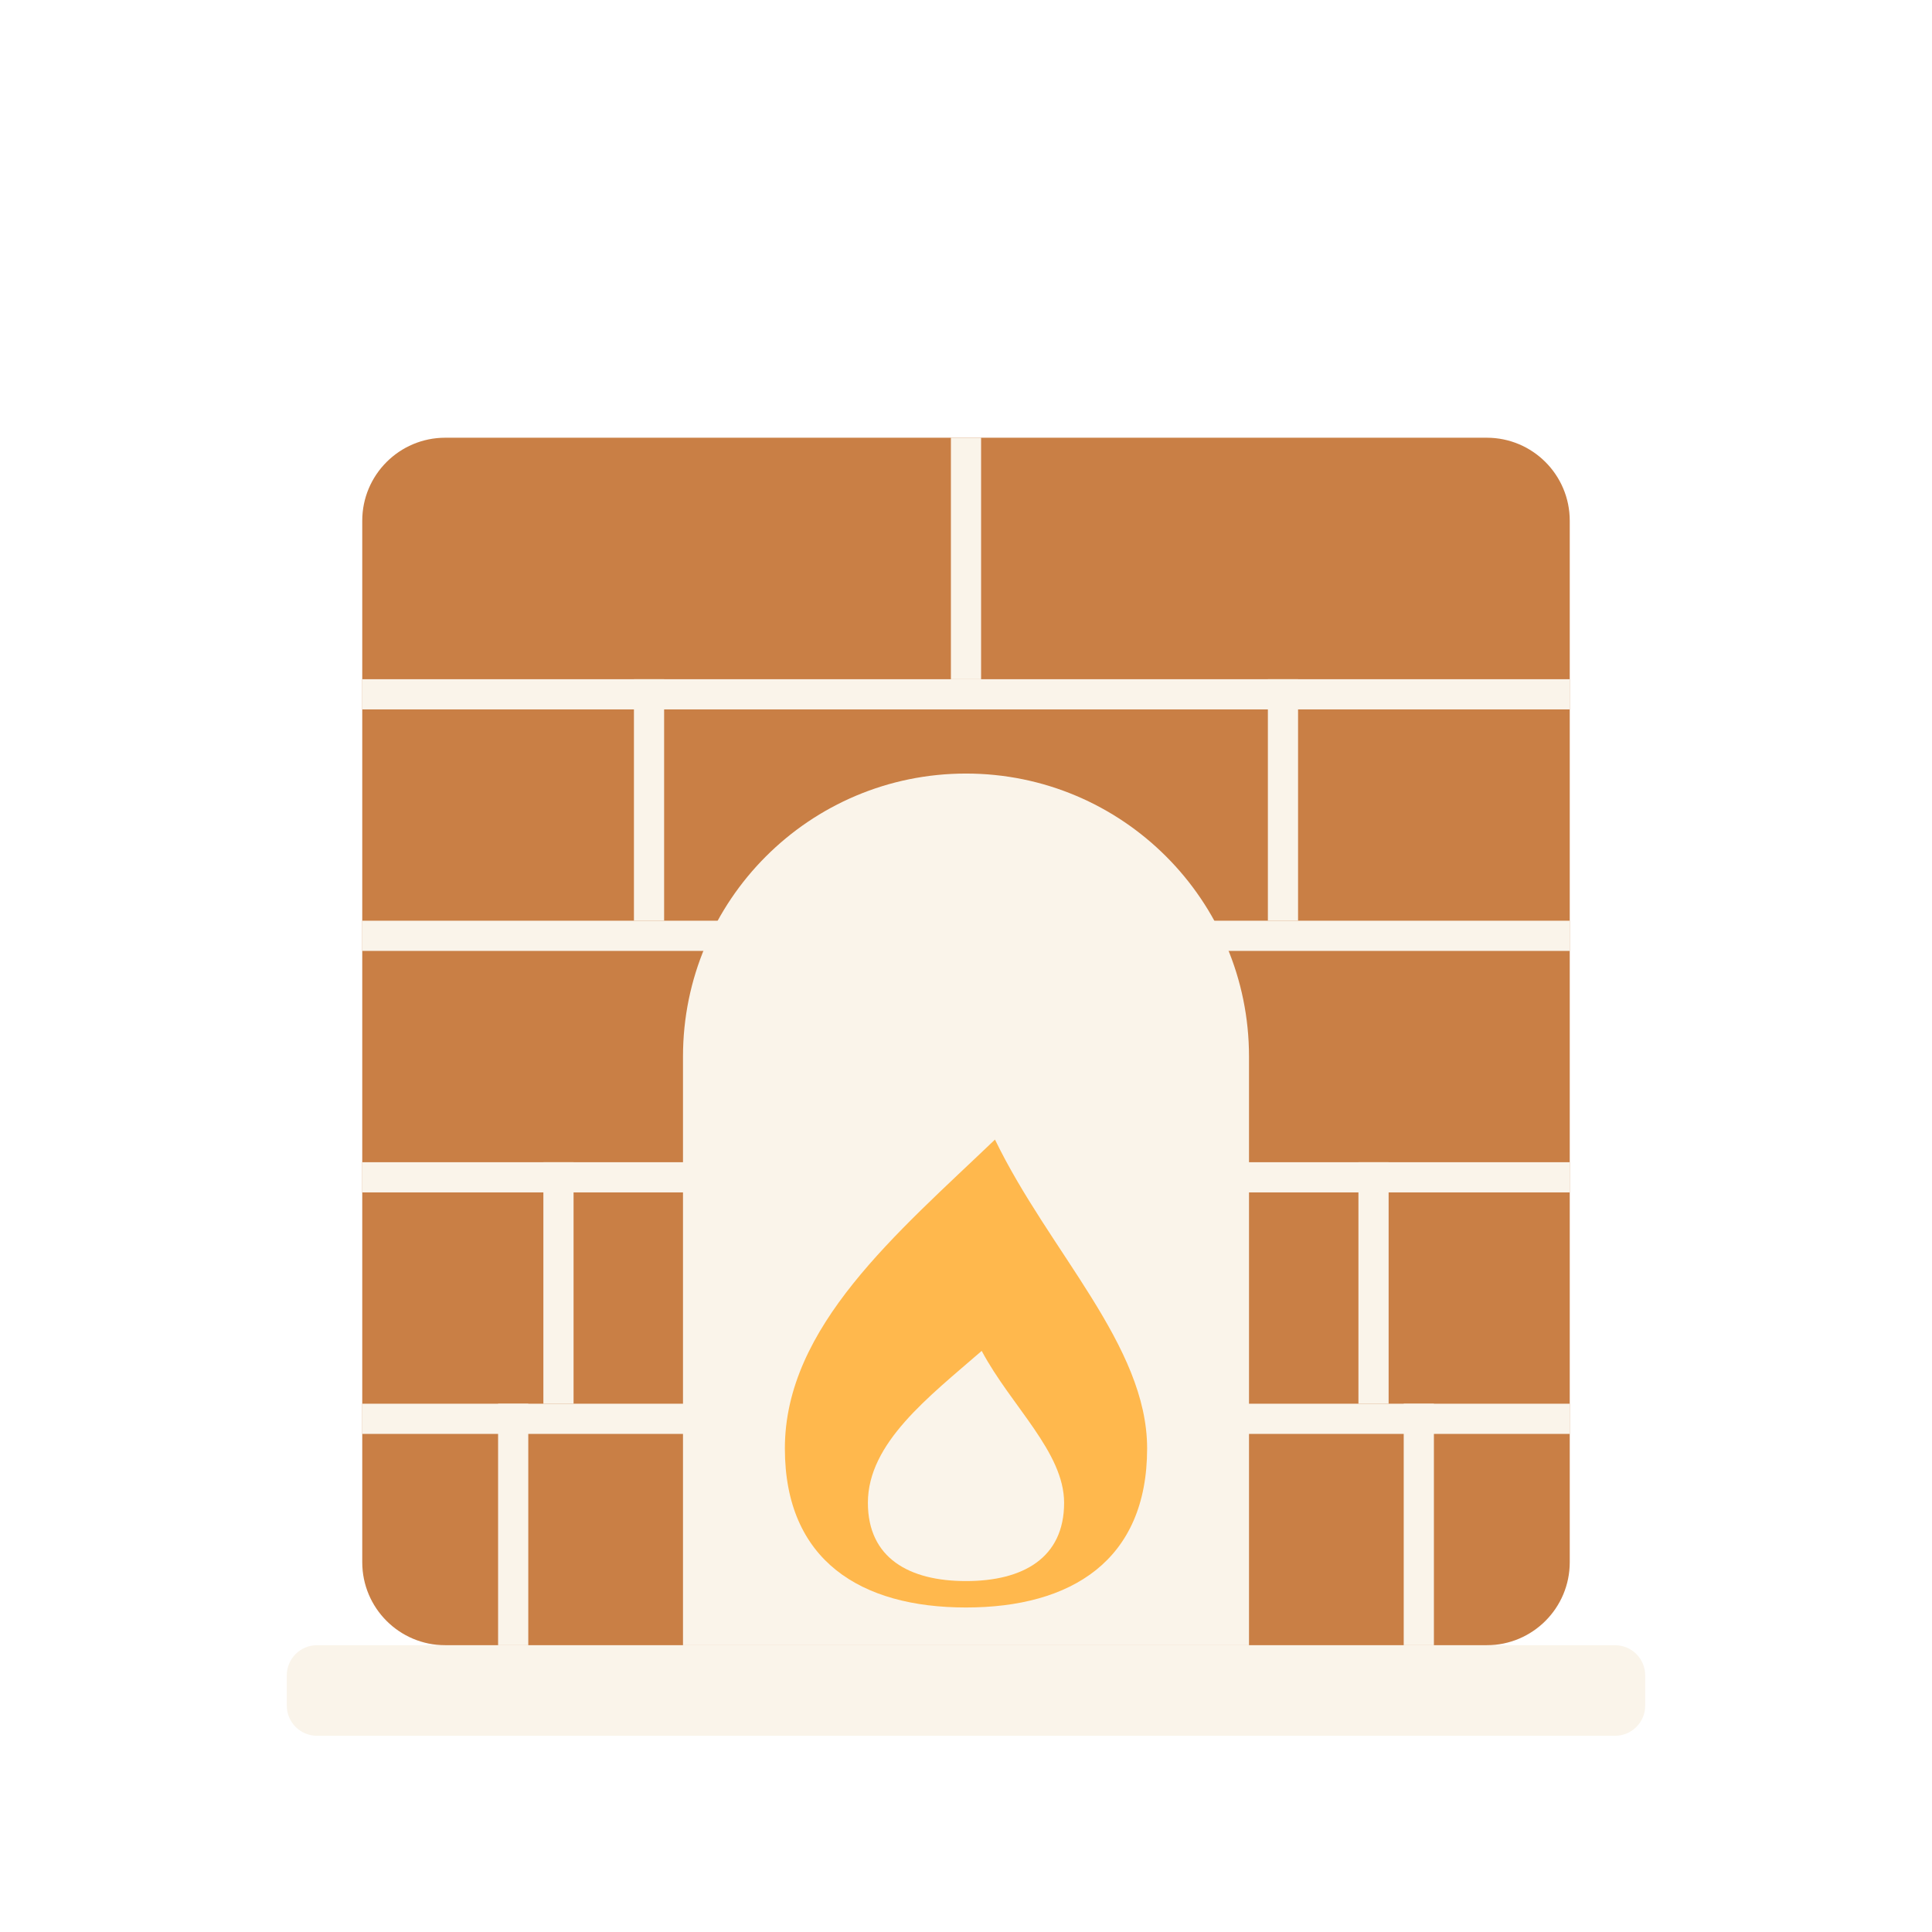
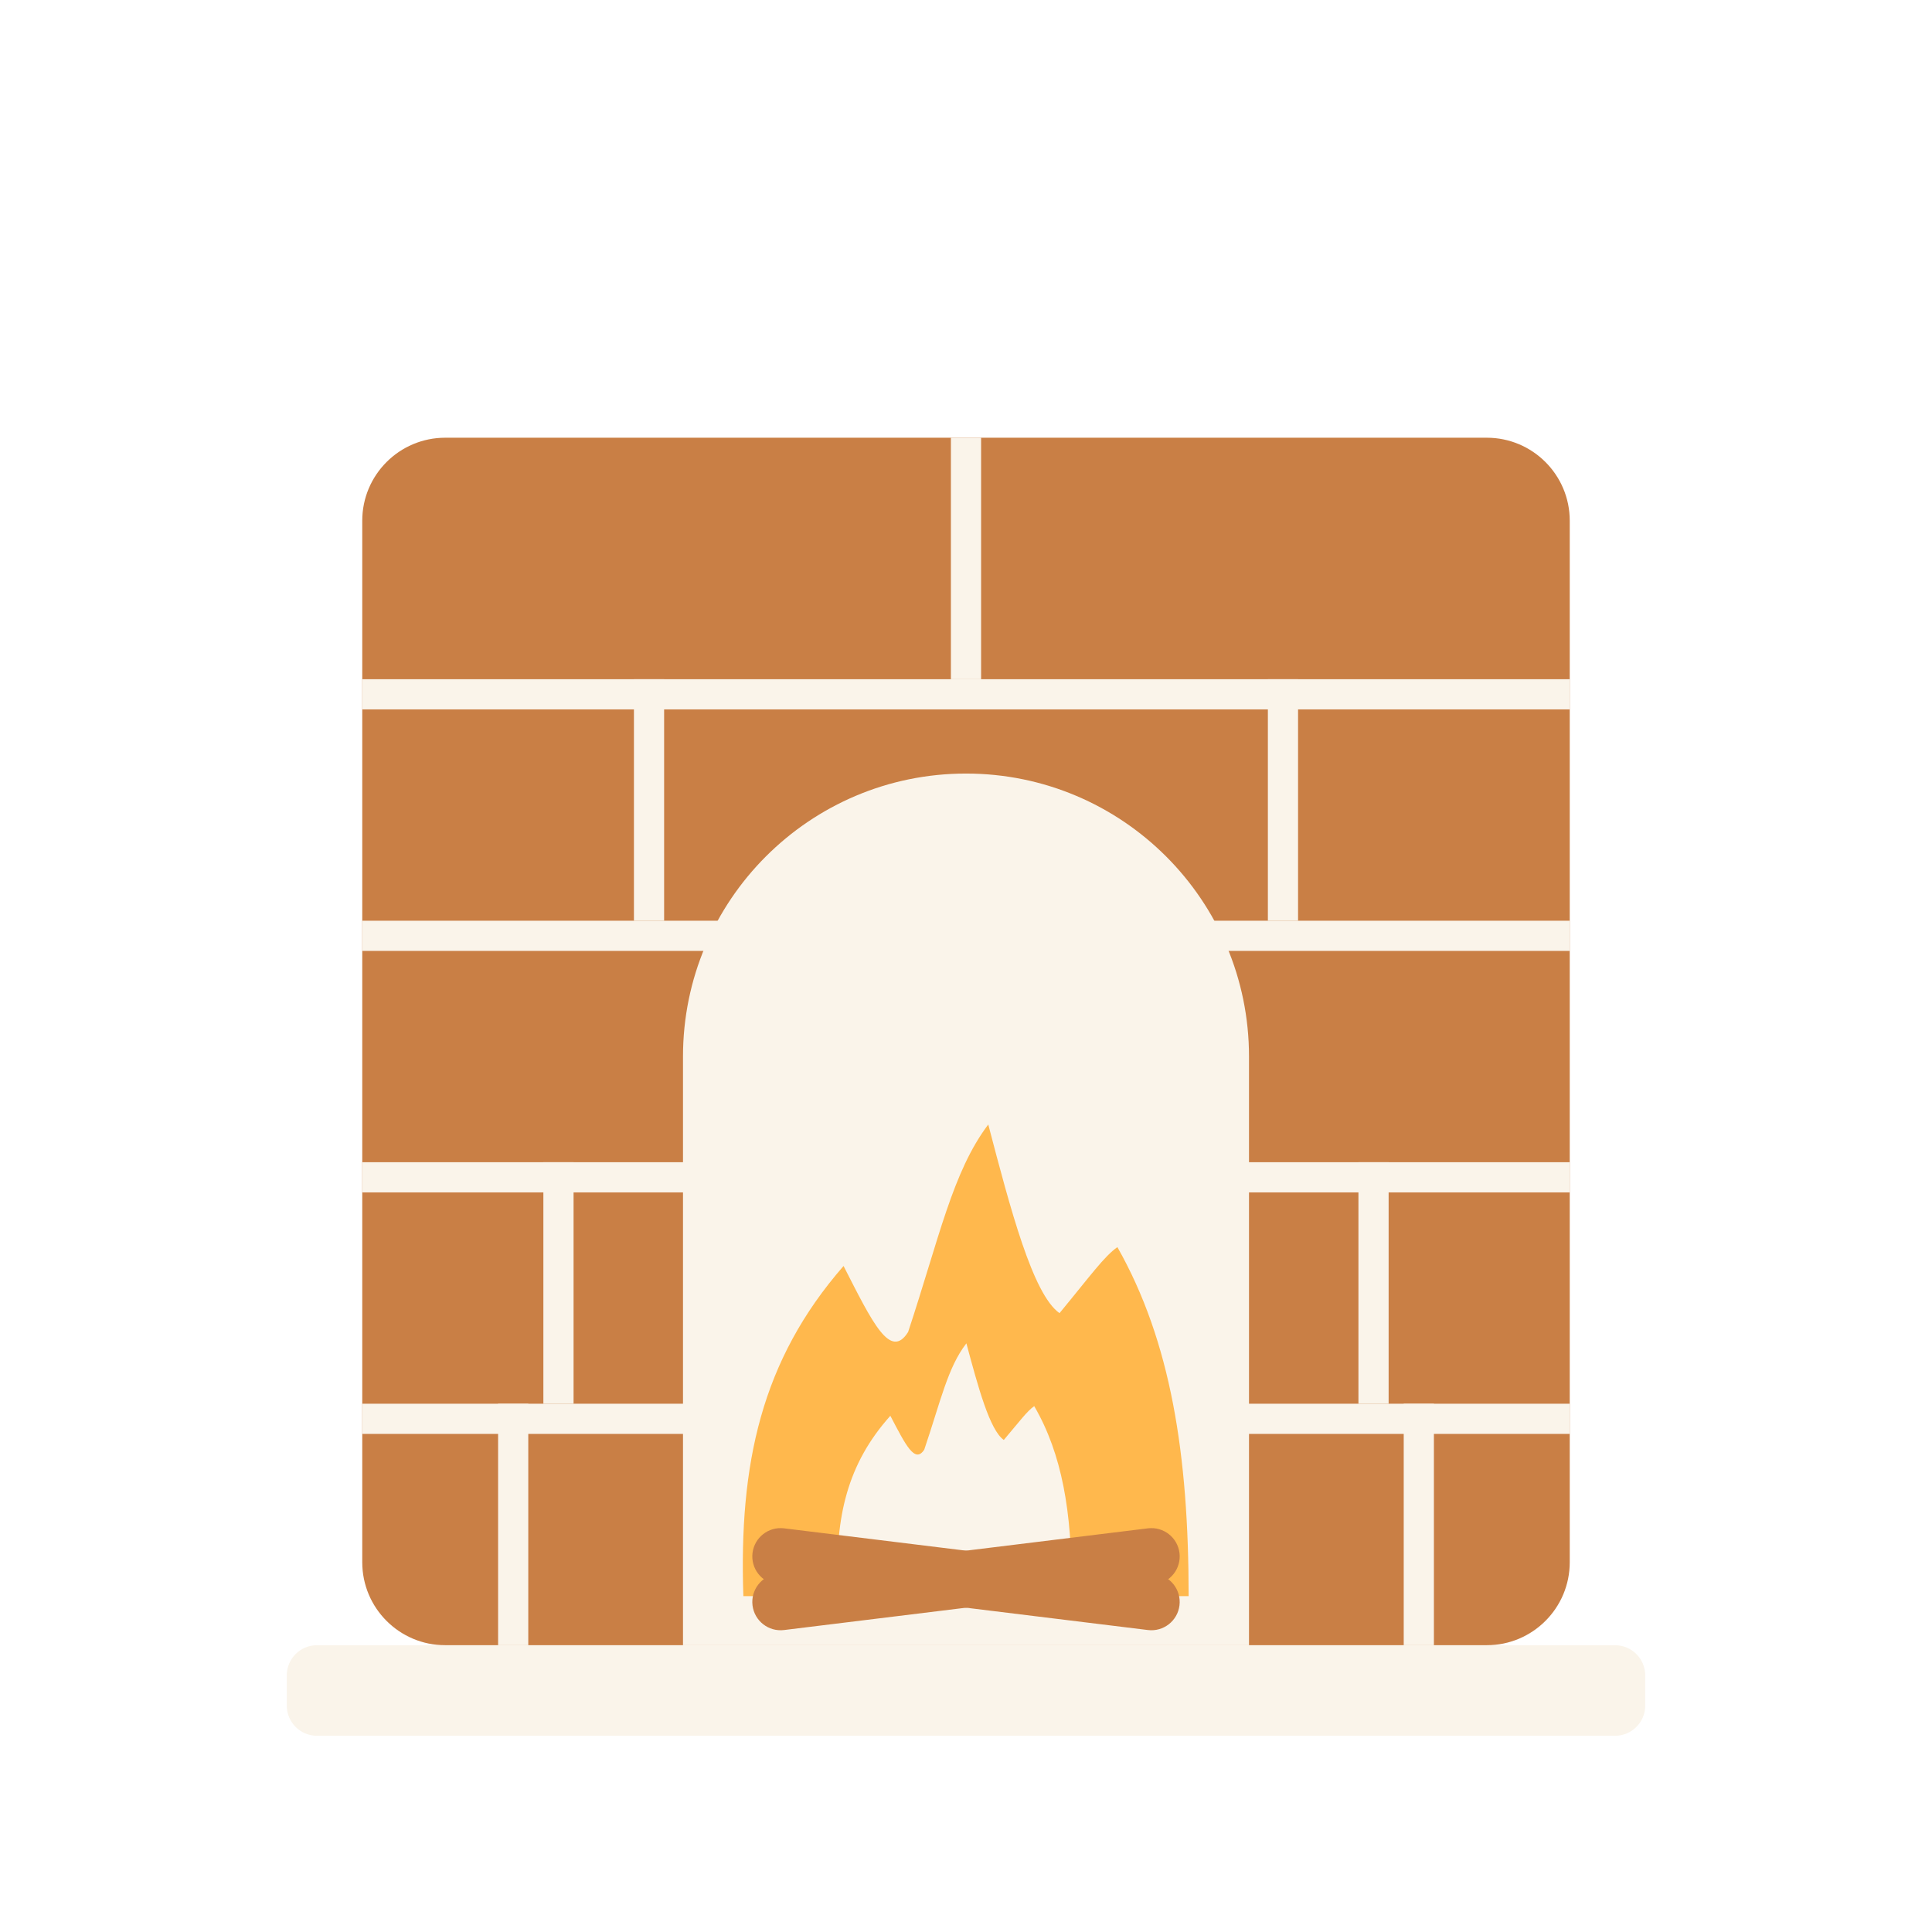
<svg xmlns="http://www.w3.org/2000/svg" viewBox="0 0 1024 1024" width="1024" height="1024">
  <rect x="192" y="232" width="640" height="640" rx="44" fill="#C97F45" />
  <rect x="192" y="360" width="640" height="16" fill="#FAF4EA" />
  <rect x="192" y="488" width="640" height="16" fill="#FAF4EA" />
  <rect x="192" y="616" width="640" height="16" fill="#FAF4EA" />
  <rect x="192" y="744" width="640" height="16" fill="#FAF4EA" />
  <rect x="504" y="232" width="16" height="128" fill="#FAF4EA" />
  <rect x="336" y="360" width="16" height="128" fill="#FAF4EA" />
  <rect x="672" y="360" width="16" height="128" fill="#FAF4EA" />
  <rect x="504" y="488" width="16" height="128" fill="#FAF4EA" />
  <rect x="288" y="616" width="16" height="128" fill="#FAF4EA" />
  <rect x="720" y="616" width="16" height="128" fill="#FAF4EA" />
  <rect x="264" y="744" width="16" height="128" fill="#FAF4EA" />
  <rect x="744" y="744" width="16" height="128" fill="#FAF4EA" />
  <path d="M362 872 L362 560 A150 150 0 0 1 662 560 L662 872 Z" fill="#FAF4EA" />
-   <path d="M527.36 604 C556.16 663.52 608 713.12 608 767.68 C608 827.2 567.68 852 512 852 C456.32 852 416 827.2 416 767.68 C416 703.2 475.52 653.6 527.36 604 Z" fill="#FFB84D" />
-   <path d="M520.32 716 C535.92 745.28 564 769.68 564 796.52 C564 825.8 542.16 838 512 838 C481.84 838 460 825.8 460 796.52 C460 764.8 492.24 740.4 520.32 716 Z" fill="#FAF4EA" />
+   <path d="M394 846 C391.64 776 403.44 721 447.1 671 C462.44 701 471.88 721 481.32 706 C497.84 656 504.92 621 523.8 596 C535.6 641 547.4 686 561.56 696 C578.08 676 585.16 666 592.24 661 C620.56 711 630 771 630 846 Z" fill="#FFB84D" />
+   <path d="M444 840 C442.76 804.16 448.96 776 471.9 750.4 C479.96 765.76 484.92 776 489.88 768.32 C498.56 742.72 502.28 724.8 512.2 712 C518.4 735.04 524.6 758.08 532.04 763.2 C540.72 752.96 544.44 747.84 548.16 745.28 C563.04 770.88 568 801.6 568 840 Z" fill="#FAF4EA" />
+   <g fill="#C97F45">
+     <rect x="398" y="822" width="228" height="30" rx="15" transform="rotate(-7 512 837)" />
+     <rect x="398" y="822" width="228" height="30" rx="15" transform="rotate(7 512 837)" />
+   </g>
  <rect x="152" y="872" width="720" height="48" rx="16" fill="#FAF4EA" />
</svg>
